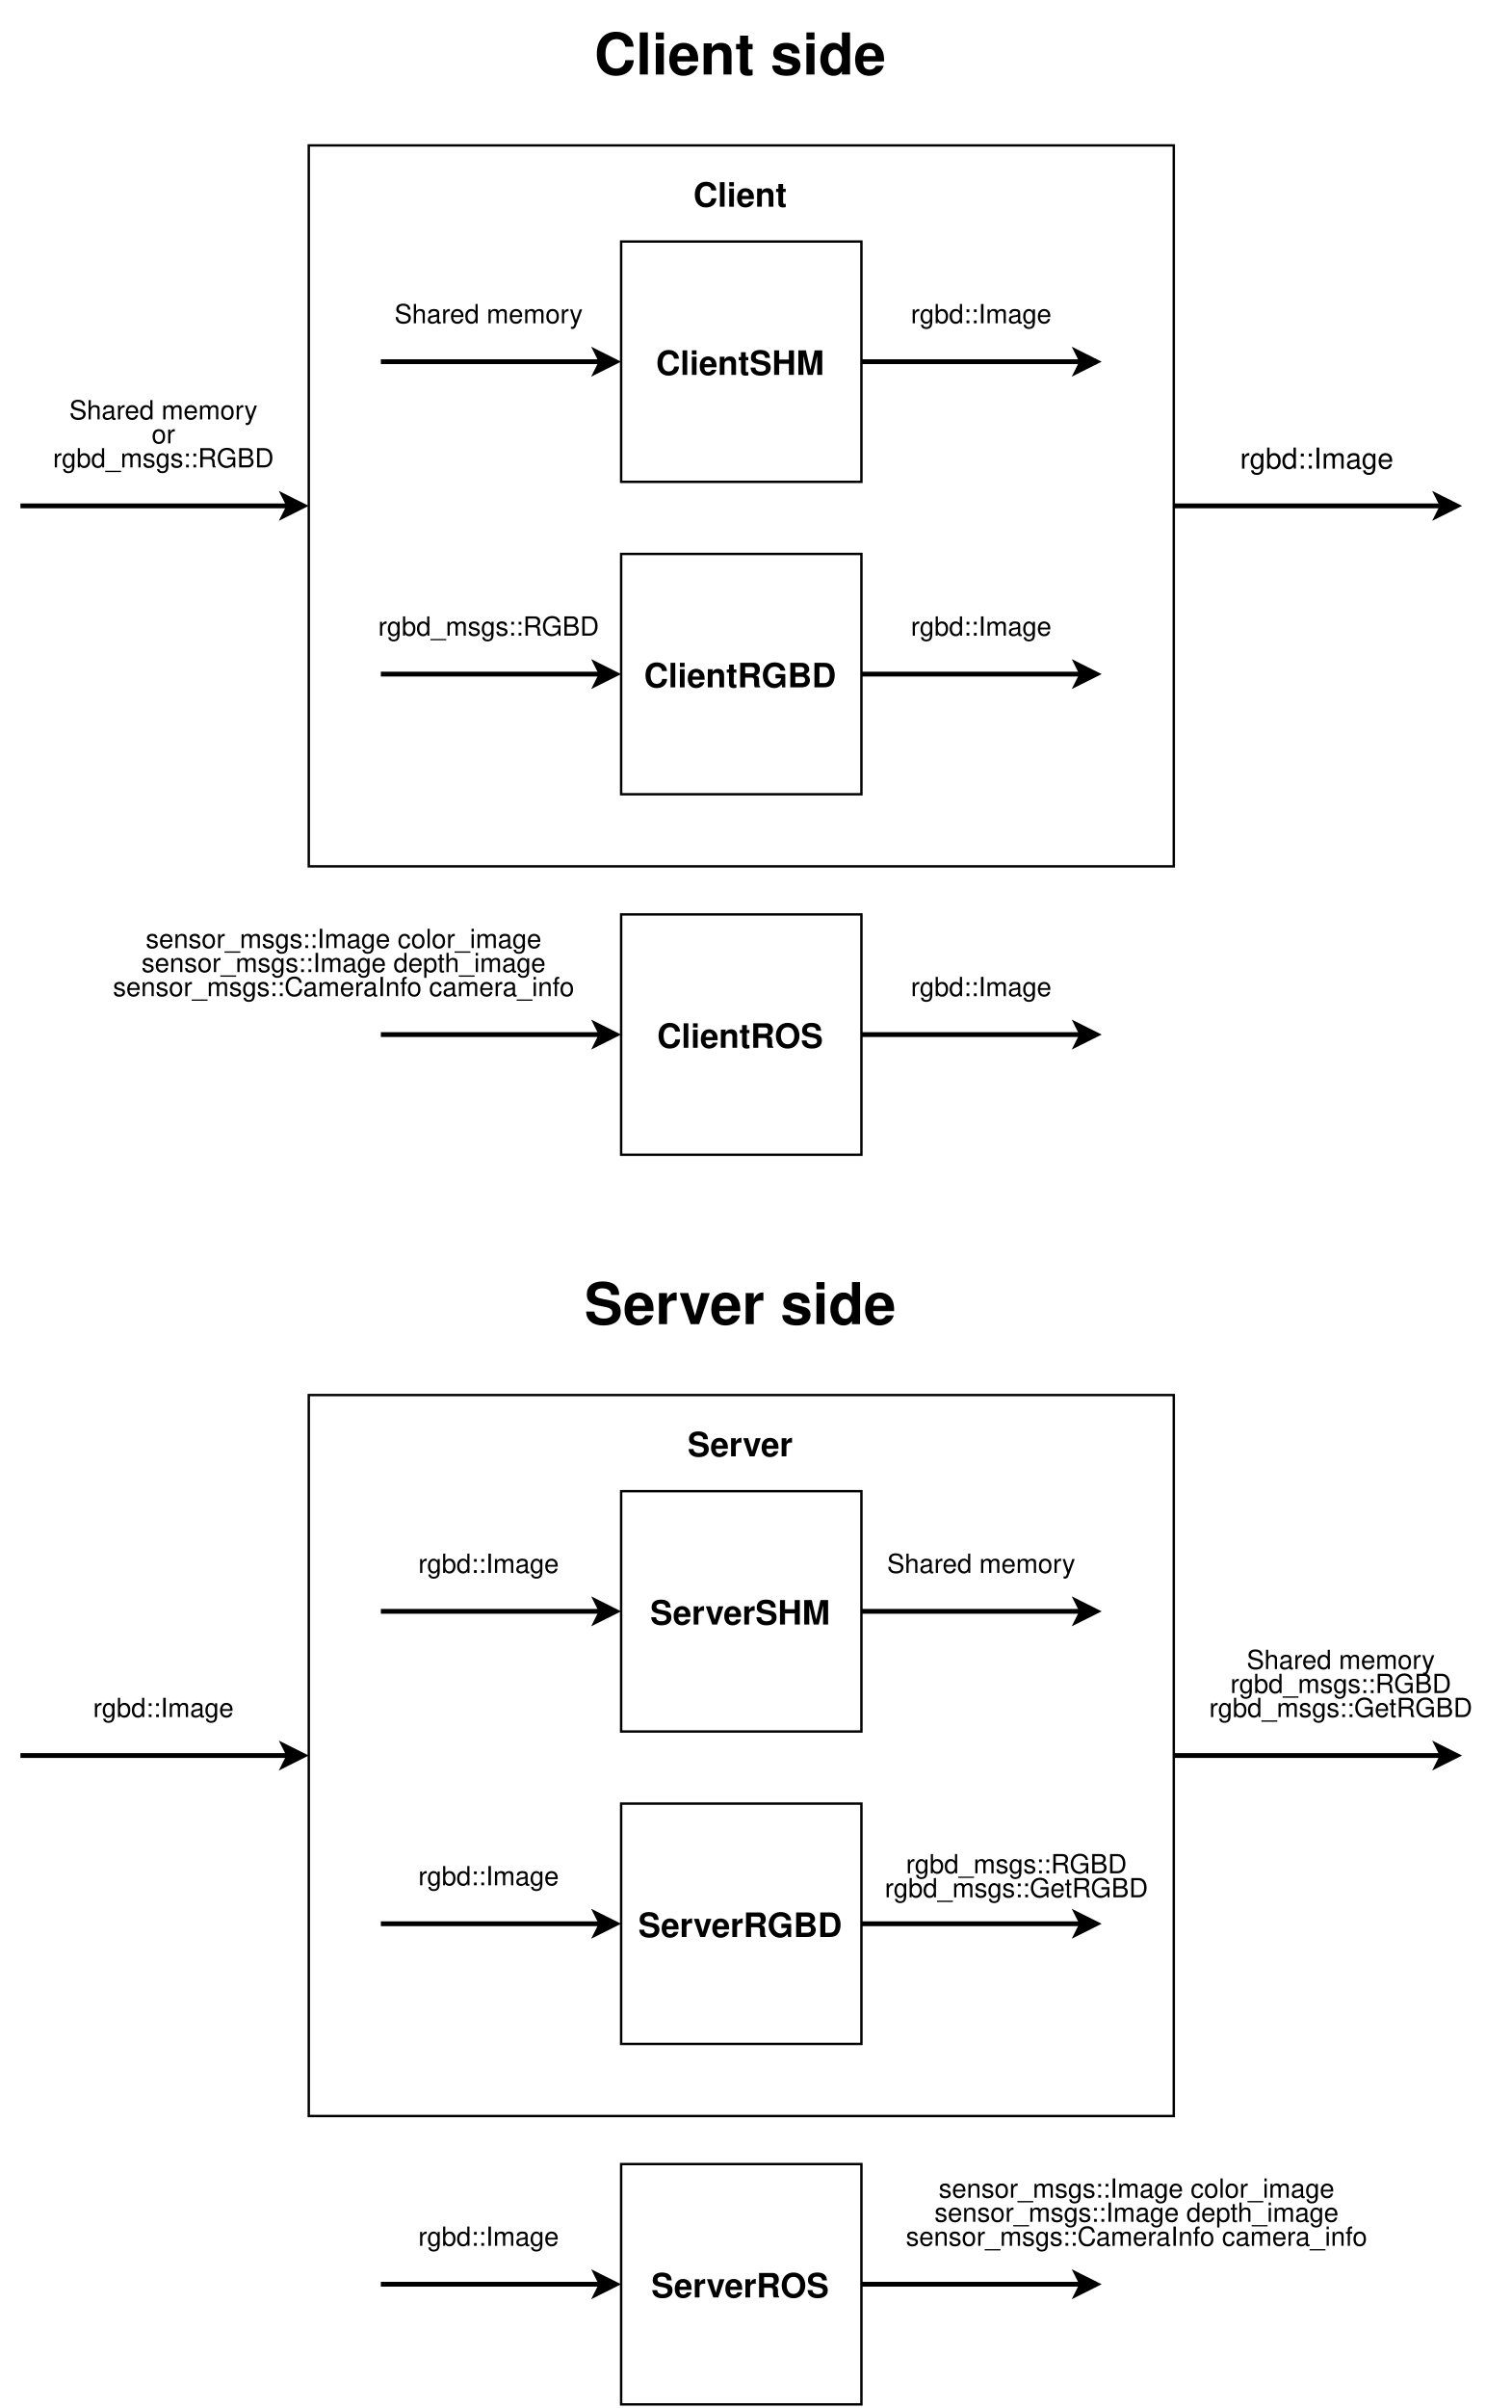
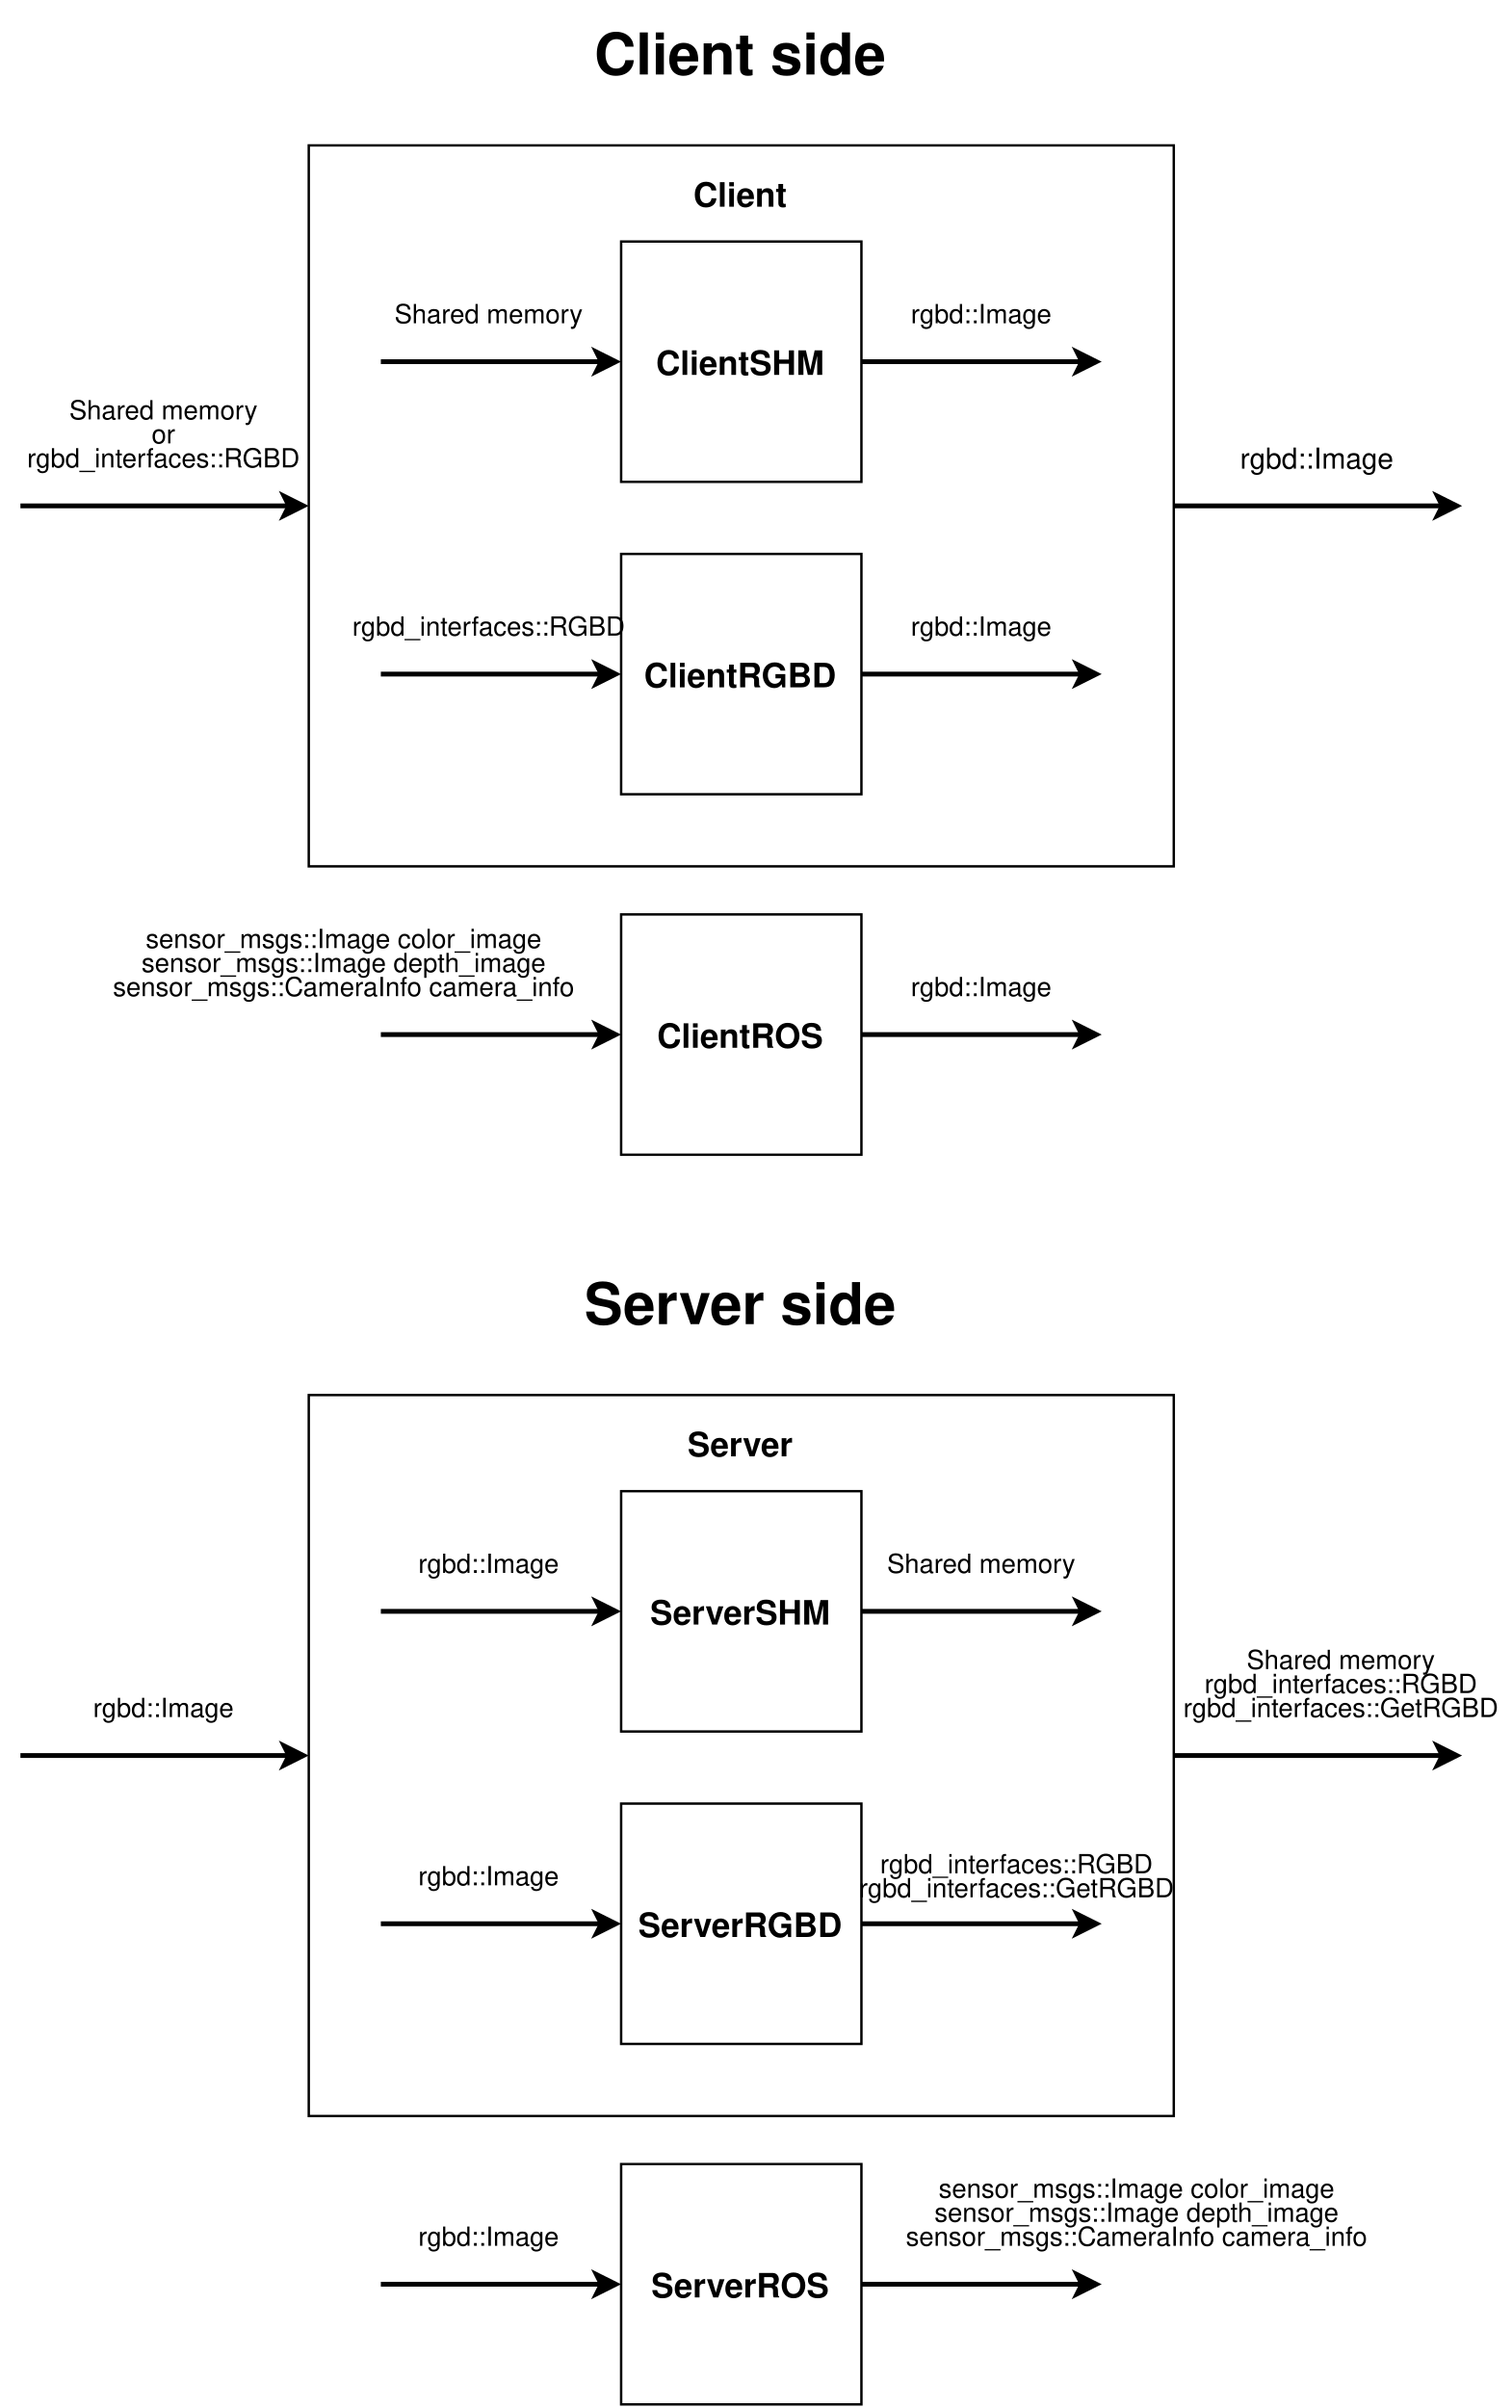
<svg xmlns="http://www.w3.org/2000/svg" xmlns:xlink="http://www.w3.org/1999/xlink" version="1.1" width="629px" height="1002px" viewBox="-0.5 -0.5 629 1002">
  <defs />
  <g>
    <rect x="228" y="0" width="160" height="40" fill="none" stroke="none" pointer-events="all" />
    <g fill="#000000" font-family="Helvetica" font-weight="bold" text-anchor="middle" font-size="24px">
      <text x="307.5" y="30.5">Client side</text>
    </g>
    <path d="M 8 210 L 119.76 210" fill="none" stroke="#000000" stroke-width="2" stroke-miterlimit="10" pointer-events="stroke" />
    <path d="M 125.76 210 L 117.76 214 L 119.76 210 L 117.76 206 Z" fill="#000000" stroke="#000000" stroke-width="2" stroke-miterlimit="10" pointer-events="all" />
    <rect x="8" y="160" width="120" height="20" fill="none" stroke="none" pointer-events="all" />
    <g fill="#000000" font-family="Helvetica" text-anchor="middle" font-size="11px">
      <text x="67.5" y="174">Shared memory</text>
    </g>
    <rect x="8" y="170" width="120" height="20" fill="none" stroke="none" pointer-events="all" />
    <g fill="#000000" font-family="Helvetica" text-anchor="middle" font-size="11px">
      <text x="67.5" y="184">or</text>
    </g>
    <rect x="8" y="180" width="120" height="20" fill="none" stroke="none" pointer-events="all" />
    <g fill="#000000" font-family="Helvetica" text-anchor="middle" font-size="11px">
-       <text x="67.5" y="194">rgbd_msgs::RGBD</text>
+       <text x="67.5" y="194">rgbd_interfaces::RGBD</text>
    </g>
    <path d="M 488 210 L 599.76 210" fill="none" stroke="#000000" stroke-width="2" stroke-miterlimit="10" pointer-events="stroke" />
    <path d="M 605.76 210 L 597.76 214 L 599.76 210 L 597.76 206 Z" fill="#000000" stroke="#000000" stroke-width="2" stroke-miterlimit="10" pointer-events="all" />
    <g fill="#000000" font-family="Helvetica" text-anchor="middle" font-size="12px">
      <text x="547.5" y="194.5">rgbd::Image</text>
    </g>
    <rect x="128" y="60" width="360" height="300" fill="none" stroke="#000000" pointer-events="all" />
    <g fill="#000000" font-family="Helvetica" font-weight="bold" text-anchor="middle" font-size="14px">
      <a xlink:href="classrgbd_1_1Client.html" target="_parent">
        <text x="307.5" y="85.5">Client</text>
      </a>
    </g>
    <path d="M 158 150 L 249.76 150" fill="none" stroke="#000000" stroke-width="2" stroke-miterlimit="10" pointer-events="stroke" />
    <path d="M 255.76 150 L 247.76 154 L 249.76 150 L 247.76 146 Z" fill="#000000" stroke="#000000" stroke-width="2" stroke-miterlimit="10" pointer-events="all" />
    <g fill="#000000" font-family="Helvetica" text-anchor="middle" font-size="11px">
      <text x="202.84" y="134">Shared memory</text>
    </g>
    <path d="M 358 150 L 449.76 150" fill="none" stroke="#000000" stroke-width="2" stroke-miterlimit="10" pointer-events="stroke" />
    <path d="M 455.76 150 L 447.76 154 L 449.76 150 L 447.76 146 Z" fill="#000000" stroke="#000000" stroke-width="2" stroke-miterlimit="10" pointer-events="all" />
    <g fill="#000000" font-family="Helvetica" text-anchor="middle" font-size="11px">
      <text x="407.84" y="134">rgbd::Image</text>
    </g>
    <rect x="258" y="100" width="100" height="100" fill="none" stroke="#000000" pointer-events="all" />
    <g fill="#000000" font-family="Helvetica" font-weight="bold" text-anchor="middle" font-size="14px">
      <a xlink:href="classrgbd_1_1ClientSHM.html" target="_parent">
        <text x="307.5" y="155.5">ClientSHM</text>
      </a>
    </g>
    <path d="M 158 280 L 249.76 280" fill="none" stroke="#000000" stroke-width="2" stroke-miterlimit="10" pointer-events="stroke" />
    <path d="M 255.76 280 L 247.76 284 L 249.76 280 L 247.76 276 Z" fill="#000000" stroke="#000000" stroke-width="2" stroke-miterlimit="10" pointer-events="all" />
    <g fill="#000000" font-family="Helvetica" text-anchor="middle" font-size="11px">
-       <text x="202.84" y="264">rgbd_msgs::RGBD</text>
+       <text x="202.84" y="264">rgbd_interfaces::RGBD</text>
    </g>
    <path d="M 358 280 L 449.76 280" fill="none" stroke="#000000" stroke-width="2" stroke-miterlimit="10" pointer-events="stroke" />
    <path d="M 455.76 280 L 447.76 284 L 449.76 280 L 447.76 276 Z" fill="#000000" stroke="#000000" stroke-width="2" stroke-miterlimit="10" pointer-events="all" />
    <g fill="#000000" font-family="Helvetica" text-anchor="middle" font-size="11px">
      <text x="407.84" y="264">rgbd::Image</text>
    </g>
    <rect x="258" y="230" width="100" height="100" fill="none" stroke="#000000" pointer-events="all" />
    <g fill="#000000" font-family="Helvetica" font-weight="bold" text-anchor="middle" font-size="14px">
      <a xlink:href="classrgbd_1_1ClientRGBD.html" target="_parent">
        <text x="307.5" y="285.5">ClientRGBD</text>
      </a>
    </g>
    <path d="M 158 430 L 249.76 430" fill="none" stroke="#000000" stroke-width="2" stroke-miterlimit="10" pointer-events="stroke" />
    <path d="M 255.76 430 L 247.76 434 L 249.76 430 L 247.76 426 Z" fill="#000000" stroke="#000000" stroke-width="2" stroke-miterlimit="10" pointer-events="all" />
    <rect x="28" y="380" width="230" height="20" fill="none" stroke="none" pointer-events="all" />
    <g fill="#000000" font-family="Helvetica" text-anchor="middle" font-size="11px">
      <text x="142.5" y="394">sensor_msgs::Image color_image</text>
    </g>
    <rect x="28" y="390" width="230" height="20" fill="none" stroke="none" pointer-events="all" />
    <g fill="#000000" font-family="Helvetica" text-anchor="middle" font-size="11px">
      <text x="142.5" y="404">sensor_msgs::Image depth_image</text>
    </g>
    <rect x="28" y="400" width="230" height="20" fill="none" stroke="none" pointer-events="all" />
    <g fill="#000000" font-family="Helvetica" text-anchor="middle" font-size="11px">
      <text x="142.5" y="414">sensor_msgs::CameraInfo camera_info</text>
    </g>
    <path d="M 358 430 L 449.76 430" fill="none" stroke="#000000" stroke-width="2" stroke-miterlimit="10" pointer-events="stroke" />
    <path d="M 455.76 430 L 447.76 434 L 449.76 430 L 447.76 426 Z" fill="#000000" stroke="#000000" stroke-width="2" stroke-miterlimit="10" pointer-events="all" />
    <g fill="#000000" font-family="Helvetica" text-anchor="middle" font-size="11px">
      <text x="407.84" y="414">rgbd::Image</text>
    </g>
    <rect x="258" y="380" width="100" height="100" fill="none" stroke="#000000" pointer-events="all" />
    <g fill="#000000" font-family="Helvetica" font-weight="bold" text-anchor="middle" font-size="14px">
      <a xlink:href="classrgbd_1_1ClientROS.html" target="_parent">
        <text x="307.5" y="435.5">ClientROS</text>
      </a>
    </g>
    <rect x="228" y="520" width="160" height="40" fill="none" stroke="none" pointer-events="all" />
    <g fill="#000000" font-family="Helvetica" font-weight="bold" text-anchor="middle" font-size="24px">
      <text x="307.5" y="550.5">Server side</text>
    </g>
    <path d="M 8 730 L 119.76 730" fill="none" stroke="#000000" stroke-width="2" stroke-miterlimit="10" pointer-events="stroke" />
    <path d="M 125.76 730 L 117.76 734 L 119.76 730 L 117.76 726 Z" fill="#000000" stroke="#000000" stroke-width="2" stroke-miterlimit="10" pointer-events="all" />
    <g fill="#000000" font-family="Helvetica" text-anchor="middle" font-size="11px">
      <text x="67.5" y="714">rgbd::Image</text>
    </g>
    <path d="M 488 730 L 599.76 730" fill="none" stroke="#000000" stroke-width="2" stroke-miterlimit="10" pointer-events="stroke" />
    <path d="M 605.76 730 L 597.76 734 L 599.76 730 L 597.76 726 Z" fill="#000000" stroke="#000000" stroke-width="2" stroke-miterlimit="10" pointer-events="all" />
    <rect x="488" y="680" width="140" height="20" fill="none" stroke="none" pointer-events="all" />
    <g fill="#000000" font-family="Helvetica" text-anchor="middle" font-size="11px">
      <text x="557.5" y="694">Shared memory</text>
    </g>
    <rect x="488" y="690" width="140" height="20" fill="none" stroke="none" pointer-events="all" />
    <g fill="#000000" font-family="Helvetica" text-anchor="middle" font-size="11px">
-       <text x="557.5" y="704">rgbd_msgs::RGBD</text>
+       <text x="557.5" y="704">rgbd_interfaces::RGBD</text>
    </g>
    <rect x="488" y="700" width="140" height="20" fill="none" stroke="none" pointer-events="all" />
    <g fill="#000000" font-family="Helvetica" text-anchor="middle" font-size="11px">
-       <text x="557.5" y="714">rgbd_msgs::GetRGBD</text>
+       <text x="557.5" y="714">rgbd_interfaces::GetRGBD</text>
    </g>
    <rect x="128" y="580" width="360" height="300" fill="none" stroke="#000000" pointer-events="all" />
    <g fill="#000000" font-family="Helvetica" font-weight="bold" text-anchor="middle" font-size="14px">
      <a xlink:href="classrgbd_1_1Server.html" target="_parent">
        <text x="307.5" y="605.5">Server</text>
      </a>
    </g>
    <path d="M 158 670 L 249.76 670" fill="none" stroke="#000000" stroke-width="2" stroke-miterlimit="10" pointer-events="stroke" />
    <path d="M 255.76 670 L 247.76 674 L 249.76 670 L 247.76 666 Z" fill="#000000" stroke="#000000" stroke-width="2" stroke-miterlimit="10" pointer-events="all" />
    <g fill="#000000" font-family="Helvetica" text-anchor="middle" font-size="11px">
      <text x="202.84" y="654">rgbd::Image</text>
    </g>
    <path d="M 358 670 L 449.76 670" fill="none" stroke="#000000" stroke-width="2" stroke-miterlimit="10" pointer-events="stroke" />
    <path d="M 455.76 670 L 447.76 674 L 449.76 670 L 447.76 666 Z" fill="#000000" stroke="#000000" stroke-width="2" stroke-miterlimit="10" pointer-events="all" />
    <g fill="#000000" font-family="Helvetica" text-anchor="middle" font-size="11px">
      <text x="407.84" y="654">Shared memory</text>
    </g>
    <rect x="258" y="620" width="100" height="100" fill="none" stroke="#000000" pointer-events="all" />
    <g fill="#000000" font-family="Helvetica" font-weight="bold" text-anchor="middle" font-size="14px">
      <a xlink:href="classrgbd_1_1ServerSHM.html" target="_parent">
        <text x="307.5" y="675.5">ServerSHM</text>
      </a>
    </g>
    <path d="M 158 800 L 249.76 800" fill="none" stroke="#000000" stroke-width="2" stroke-miterlimit="10" pointer-events="stroke" />
    <path d="M 255.76 800 L 247.76 804 L 249.76 800 L 247.76 796 Z" fill="#000000" stroke="#000000" stroke-width="2" stroke-miterlimit="10" pointer-events="all" />
    <g fill="#000000" font-family="Helvetica" text-anchor="middle" font-size="11px">
      <text x="202.84" y="784">rgbd::Image</text>
    </g>
    <path d="M 358 800 L 449.76 800" fill="none" stroke="#000000" stroke-width="2" stroke-miterlimit="10" pointer-events="stroke" />
    <path d="M 455.76 800 L 447.76 804 L 449.76 800 L 447.76 796 Z" fill="#000000" stroke="#000000" stroke-width="2" stroke-miterlimit="10" pointer-events="all" />
    <rect x="358" y="765" width="130" height="20" fill="none" stroke="none" pointer-events="all" />
    <g fill="#000000" font-family="Helvetica" text-anchor="middle" font-size="11px">
-       <text x="422.5" y="779">rgbd_msgs::RGBD</text>
+       <text x="422.5" y="779">rgbd_interfaces::RGBD</text>
    </g>
    <rect x="358" y="775" width="130" height="20" fill="none" stroke="none" pointer-events="all" />
    <g fill="#000000" font-family="Helvetica" text-anchor="middle" font-size="11px">
-       <text x="422.5" y="789">rgbd_msgs::GetRGBD</text>
+       <text x="422.5" y="789">rgbd_interfaces::GetRGBD</text>
    </g>
    <rect x="258" y="750" width="100" height="100" fill="none" stroke="#000000" pointer-events="all" />
    <g fill="#000000" font-family="Helvetica" font-weight="bold" text-anchor="middle" font-size="14px">
      <a xlink:href="classrgbd_1_1ServerRGBD.html" target="_parent">
        <text x="307.5" y="805.5">ServerRGBD</text>
      </a>
    </g>
    <path d="M 158 950 L 249.76 950" fill="none" stroke="#000000" stroke-width="2" stroke-miterlimit="10" pointer-events="stroke" />
    <path d="M 255.76 950 L 247.76 954 L 249.76 950 L 247.76 946 Z" fill="#000000" stroke="#000000" stroke-width="2" stroke-miterlimit="10" pointer-events="all" />
    <g fill="#000000" font-family="Helvetica" text-anchor="middle" font-size="11px">
      <text x="202.84" y="934">rgbd::Image</text>
    </g>
    <path d="M 358 950 L 449.76 950" fill="none" stroke="#000000" stroke-width="2" stroke-miterlimit="10" pointer-events="stroke" />
    <path d="M 455.76 950 L 447.76 954 L 449.76 950 L 447.76 946 Z" fill="#000000" stroke="#000000" stroke-width="2" stroke-miterlimit="10" pointer-events="all" />
    <rect x="358" y="900" width="230" height="20" fill="none" stroke="none" pointer-events="all" />
    <g fill="#000000" font-family="Helvetica" text-anchor="middle" font-size="11px">
      <text x="472.5" y="914">sensor_msgs::Image color_image</text>
    </g>
    <rect x="358" y="910" width="230" height="20" fill="none" stroke="none" pointer-events="all" />
    <g fill="#000000" font-family="Helvetica" text-anchor="middle" font-size="11px">
      <text x="472.5" y="924">sensor_msgs::Image depth_image</text>
    </g>
    <rect x="358" y="920" width="230" height="20" fill="none" stroke="none" pointer-events="all" />
    <g fill="#000000" font-family="Helvetica" text-anchor="middle" font-size="11px">
      <text x="472.5" y="934">sensor_msgs::CameraInfo camera_info</text>
    </g>
    <rect x="258" y="900" width="100" height="100" fill="none" stroke="#000000" pointer-events="all" />
    <g fill="#000000" font-family="Helvetica" font-weight="bold" text-anchor="middle" font-size="14px">
      <a xlink:href="classrgbd_1_1ServerROS.html" target="_parent">
        <text x="307.5" y="955.5">ServerROS</text>
      </a>
    </g>
  </g>
</svg>
